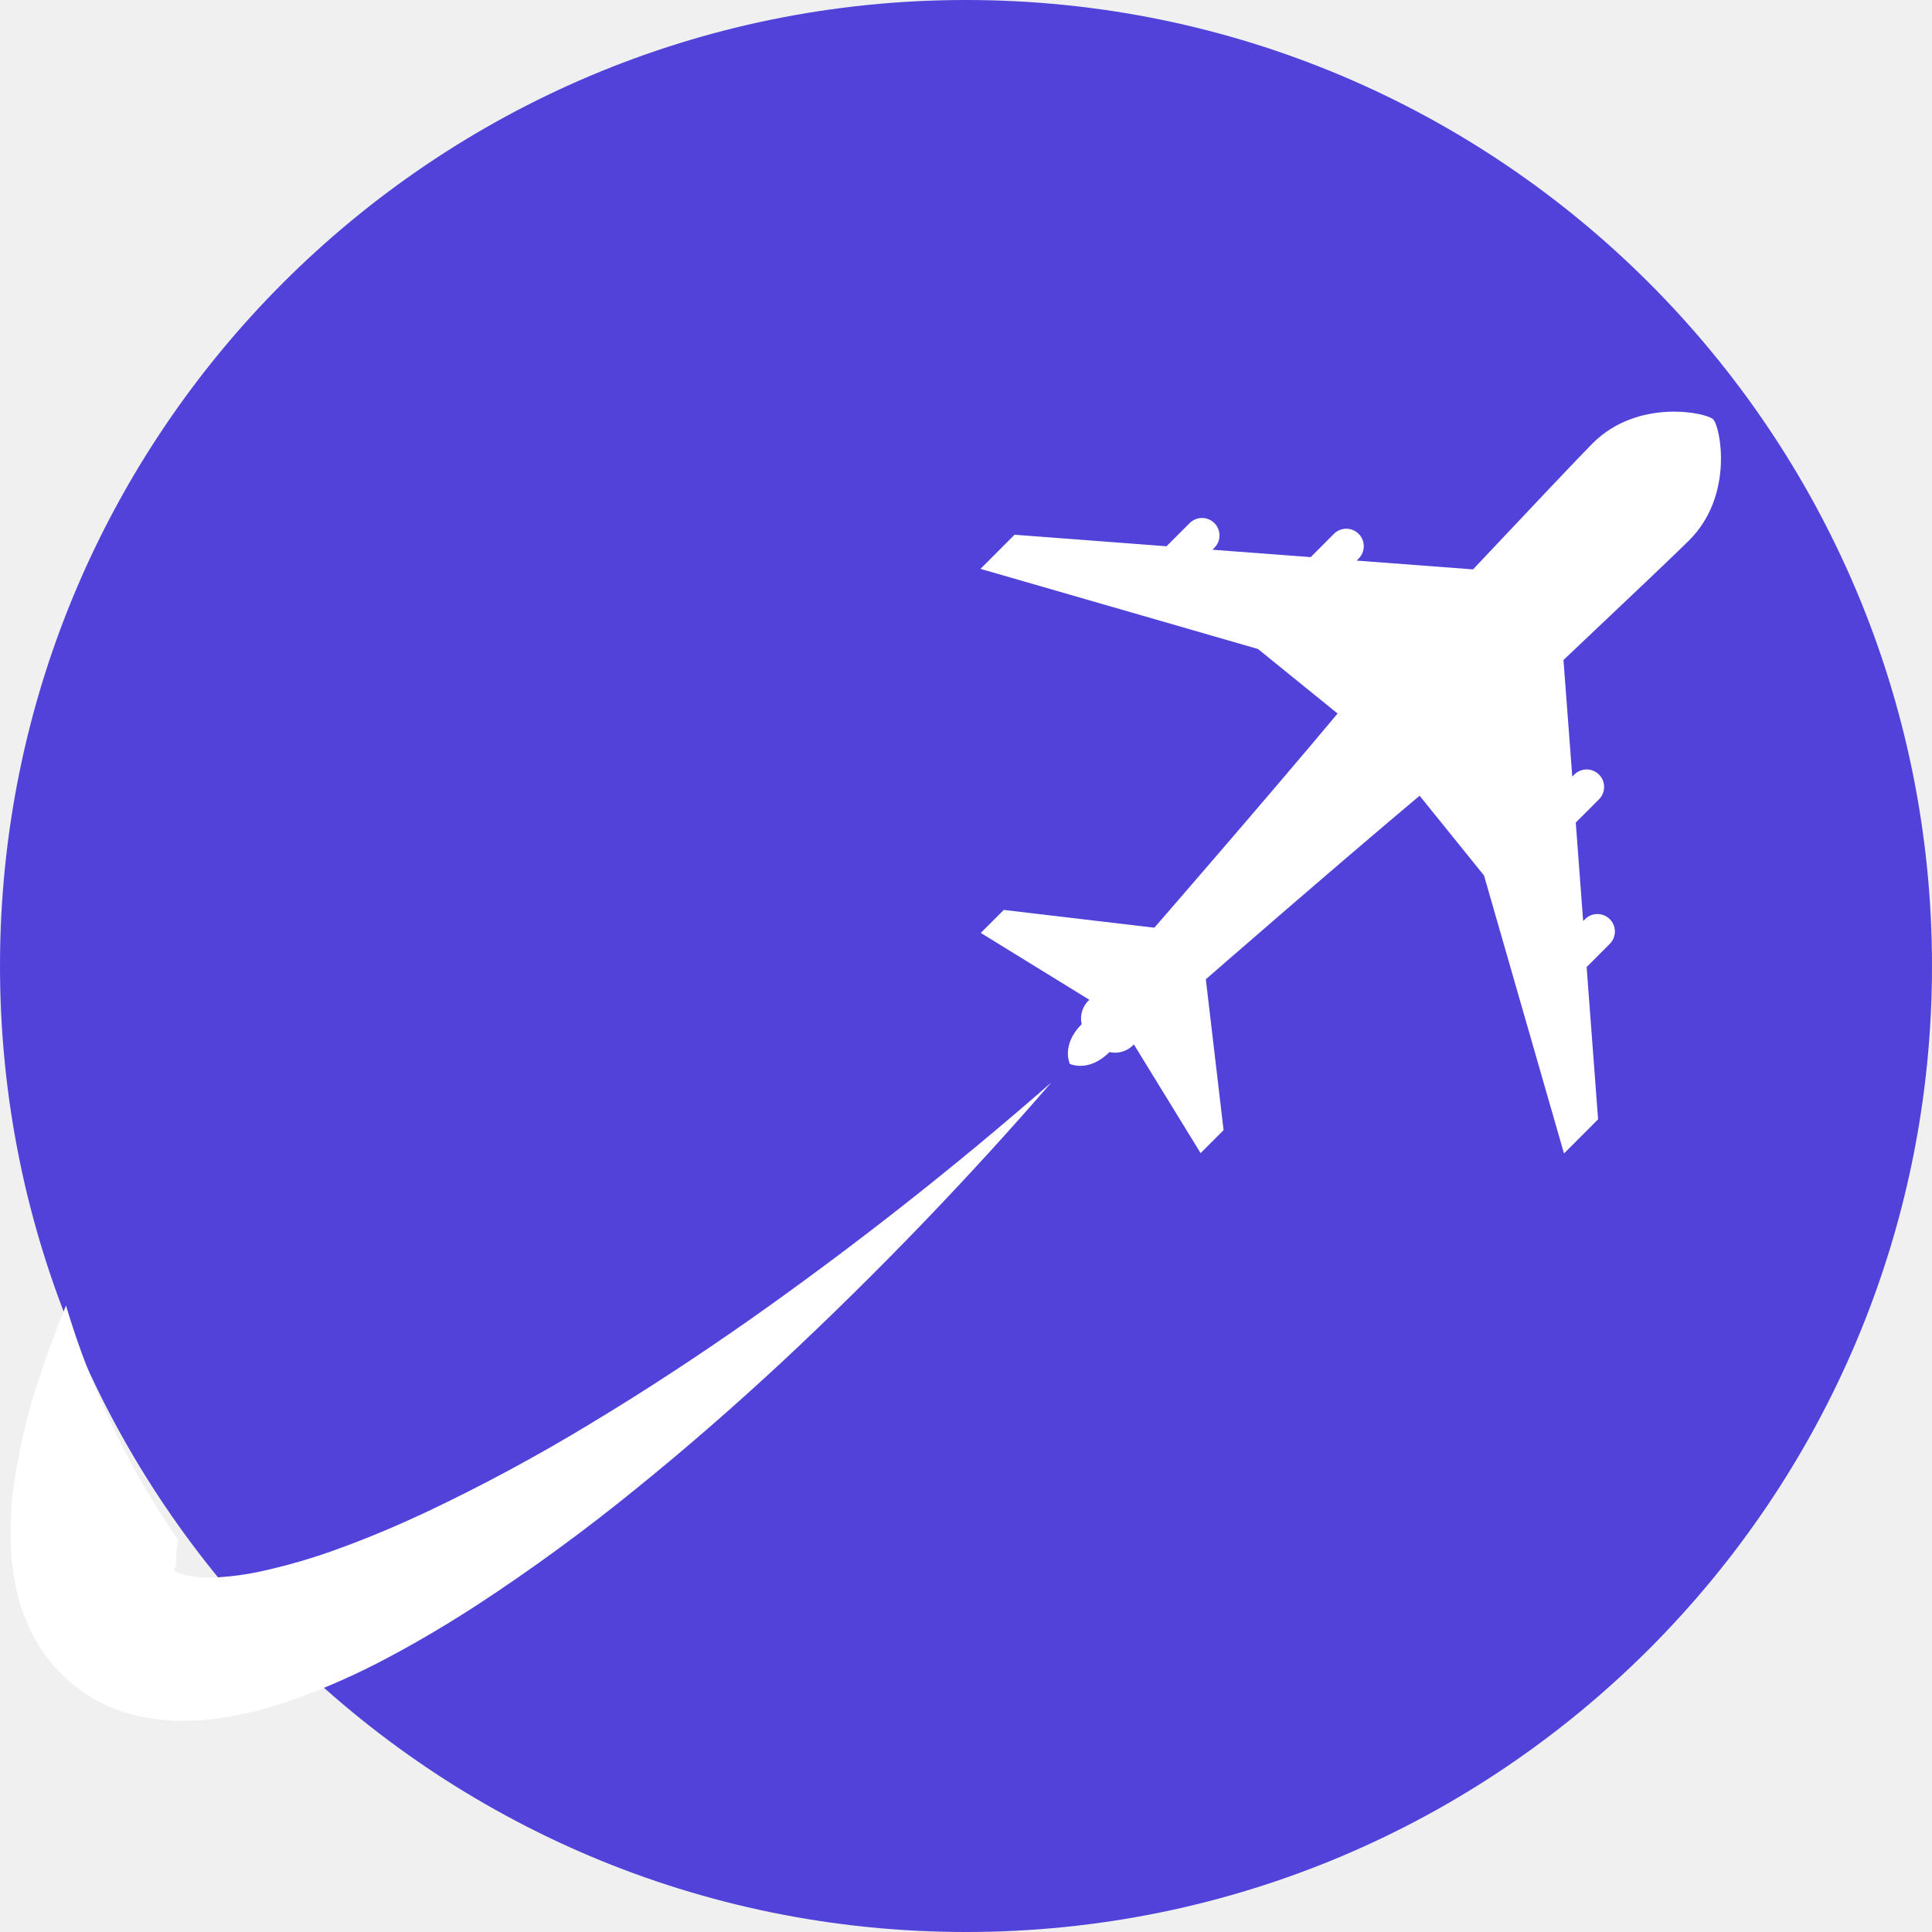
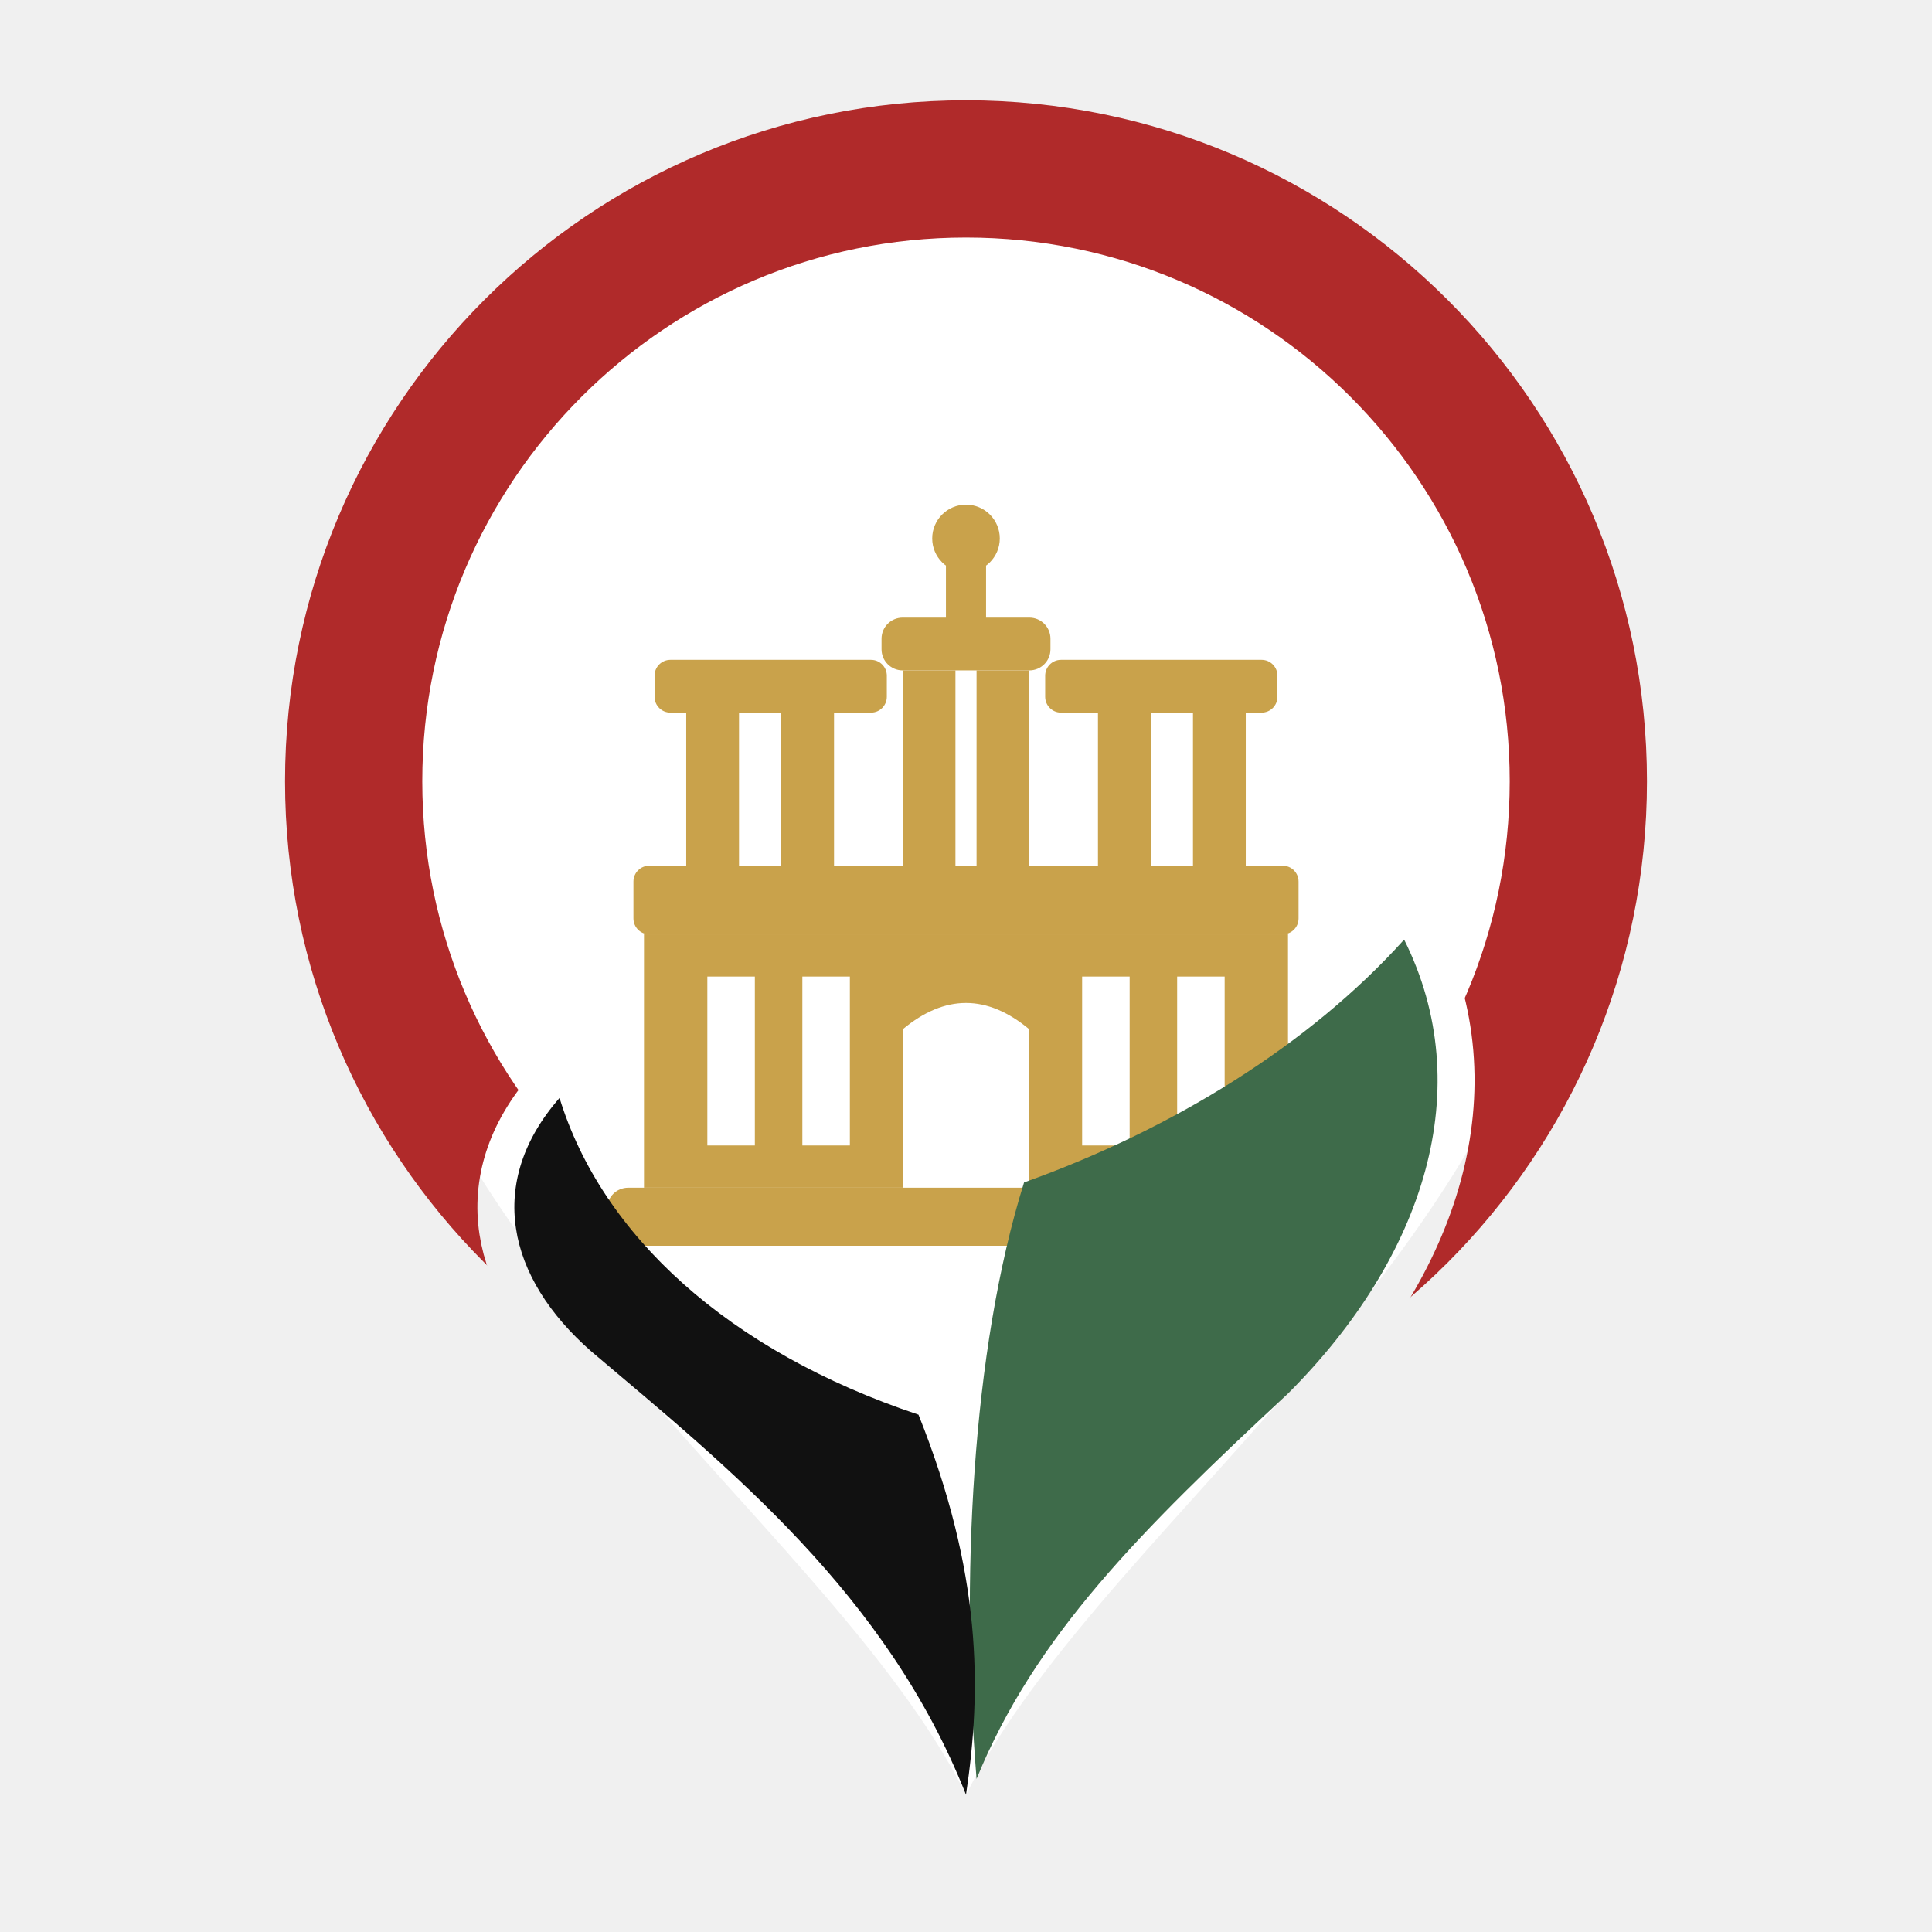
- <svg xmlns="http://www.w3.org/2000/svg" width="183" height="183" viewBox="0 0 183 183">
+ <svg xmlns="http://www.w3.org/2000/svg" width="183" height="183" viewBox="0 0 183 183" role="img" aria-label="YallaJo">
  <defs>
-     <style>
-       .cls-1 {
-         fill: #5143d9;
-       }
- 
-       .cls-1, .cls-2 {
-         fill-rule: evenodd;
-       }
- 
-       .cls-2 {
-         fill: #fff;
-       }
-     </style>
+     <mask id="yj-rm-i" maskUnits="userSpaceOnUse" x="0" y="0" width="183" height="183">
+       <rect width="183" height="183" fill="#fff" />
+       <path d="M53,104 C57,117 69,128 87,134 C93,149 93,160 91.5,170 C84,151 69,139 56,128 C48,121 46,112 53,104 Z" fill="#000" stroke="#000" stroke-width="7" />
+       <path d="M97,112 C111,107 124,99 133,89 C140,103 135,119 122,132 C108,145 98,155 92.5,168.5 C91,150 92,128 97,112 Z" fill="#000" stroke="#000" stroke-width="7" />
+       <rect x="52" y="116" width="80" height="67" fill="#000" />
+     </mask>
  </defs>
-   <path class="cls-1" d="M183,91.5A91.5,91.5,0,1,1,91.5,0,91.5,91.5,0,0,1,183,91.5Z" />
-   <path class="cls-2" d="M150.286,91.6l2.191-2.195a1.655,1.655,0,1,0-2.339-2.343l-0.181.181-0.7-9.327,2.2-2.206a1.655,1.655,0,1,0-2.339-2.343l-0.192.192-0.833-11.044c6.042-5.71,10.829-10.255,11.912-11.34,4.282-4.29,2.932-10.791,2.273-11.45S155.129,37.713,150.846,42c-1.082,1.085-5.619,5.88-11.319,11.933L128.5,53.1l0.192-.192a1.655,1.655,0,0,0-2.339-2.343l-2.2,2.206-9.31-.7,0.181-.181a1.655,1.655,0,0,0-2.339-2.343l-2.191,2.195L96.1,50.649l-3.228,3.234,26.286,7.59,7.539,6.113c-6.748,8.076-17.355,20.286-17.355,20.286L95.079,86.188,92.9,88.366,103.182,94.7a2.384,2.384,0,0,0-.725,2.31c-1.976,1.98-1.12,3.762-1.12,3.762s1.779,0.858,3.755-1.122a2.374,2.374,0,0,0,2.306-.726l6.325,10.3,2.174-2.178-1.68-14.289s12.188-10.625,20.25-17.385l6.1,7.552,7.576,26.333,3.229-3.234ZM71.053,124.979c-4.932,3.458-9.955,6.758-15.072,9.839a170.766,170.766,0,0,1-15.63,8.419c-2.647,1.238-5.316,2.37-7.983,3.348a56.035,56.035,0,0,1-7.9,2.309,26.284,26.284,0,0,1-3.685.5,12.122,12.122,0,0,1-3.016-.149,4.515,4.515,0,0,1-.944-0.307,0.834,0.834,0,0,1-.355-0.3,0.1,0.1,0,0,1,.086-0.129,0.131,0.131,0,0,0,.114-0.125c0.025-.158-0.024-0.7.057-1.49,0.031-.31.082-0.658,0.145-1.022A78.921,78.921,0,0,1,6.25,123.661c-0.943,2.294-1.821,4.648-2.611,7.085a56.871,56.871,0,0,0-2.406,10.529,31.557,31.557,0,0,0-.151,6.2,21.624,21.624,0,0,0,.579,3.533,17.13,17.13,0,0,0,1.42,3.8,14.773,14.773,0,0,0,6.237,6.345,16.255,16.255,0,0,0,3.841,1.407,19.691,19.691,0,0,0,3.531.437,26.18,26.18,0,0,0,6.038-.581,39.673,39.673,0,0,0,5.178-1.467A67.877,67.877,0,0,0,37,156.877c2.853-1.521,5.578-3.157,8.222-4.871A179.48,179.48,0,0,0,60.29,140.982c4.8-3.881,9.427-7.931,13.913-12.1a349.407,349.407,0,0,0,25.375-26.344A346.737,346.737,0,0,1,71.053,124.979Z" />
+   <path d="M91.5,170 C78,143 33.5,116 33.5,74 A58 58 0 1 1 149.5,74 C149.5,116 105,143 91.5,170 Z" fill="#ffffff" />
+   <circle cx="91.5" cy="74" r="58" fill="none" stroke="#b02a2a" stroke-width="13" mask="url(#yj-rm-i)" />
+   <g fill="#c9a24b">
+     <circle cx="91.5" cy="51" r="3.2" />
+     <rect x="89.6" y="53.4" width="3.8" height="6" />
+     <rect x="83.5" y="58.5" width="16" height="5" rx="2" />
+     <rect x="62" y="62.5" width="22" height="5" rx="1.5" />
+     <rect x="99" y="62.5" width="22" height="5" rx="1.5" />
+     <rect x="65" y="67.5" width="5" height="14.5" />
+     <rect x="74" y="67.5" width="5" height="14.5" />
+     <rect x="85.5" y="63.5" width="5" height="18.5" />
+     <rect x="92.5" y="63.5" width="5" height="18.5" />
+     <rect x="104" y="67.5" width="5" height="14.5" />
+     <rect x="113" y="67.5" width="5" height="14.5" />
+     <rect x="60" y="82" width="63" height="6.5" rx="1.5" />
+     <rect x="61" y="88.5" width="61" height="24" />
+     <rect x="57.5" y="112.5" width="68" height="5.5" rx="2" />
+   </g>
+   <g fill="#ffffff">
+     <rect x="67" y="92.5" width="4.5" height="16" />
+     <rect x="76" y="92.5" width="4.5" height="16" />
+     <rect x="102.5" y="92.5" width="4.5" height="16" />
+     <rect x="111.5" y="92.5" width="4.5" height="16" />
+     <path d="M85.5,112.5 L85.5,97.5 Q91.5,92.5 97.5,97.5 L97.5,112.5 Z" />
+   </g>
+   <path d="M97,112 C111,107 124,99 133,89 C140,103 135,119 122,132 C108,145 98,155 92.5,168.5 C91,150 92,128 97,112 Z" fill="#3e6b4a" />
+   <path d="M53,104 C57,117 69,128 87,134 C93,149 93,160 91.5,170 C84,151 69,139 56,128 C48,121 46,112 53,104 Z" fill="#111111" />
</svg>
